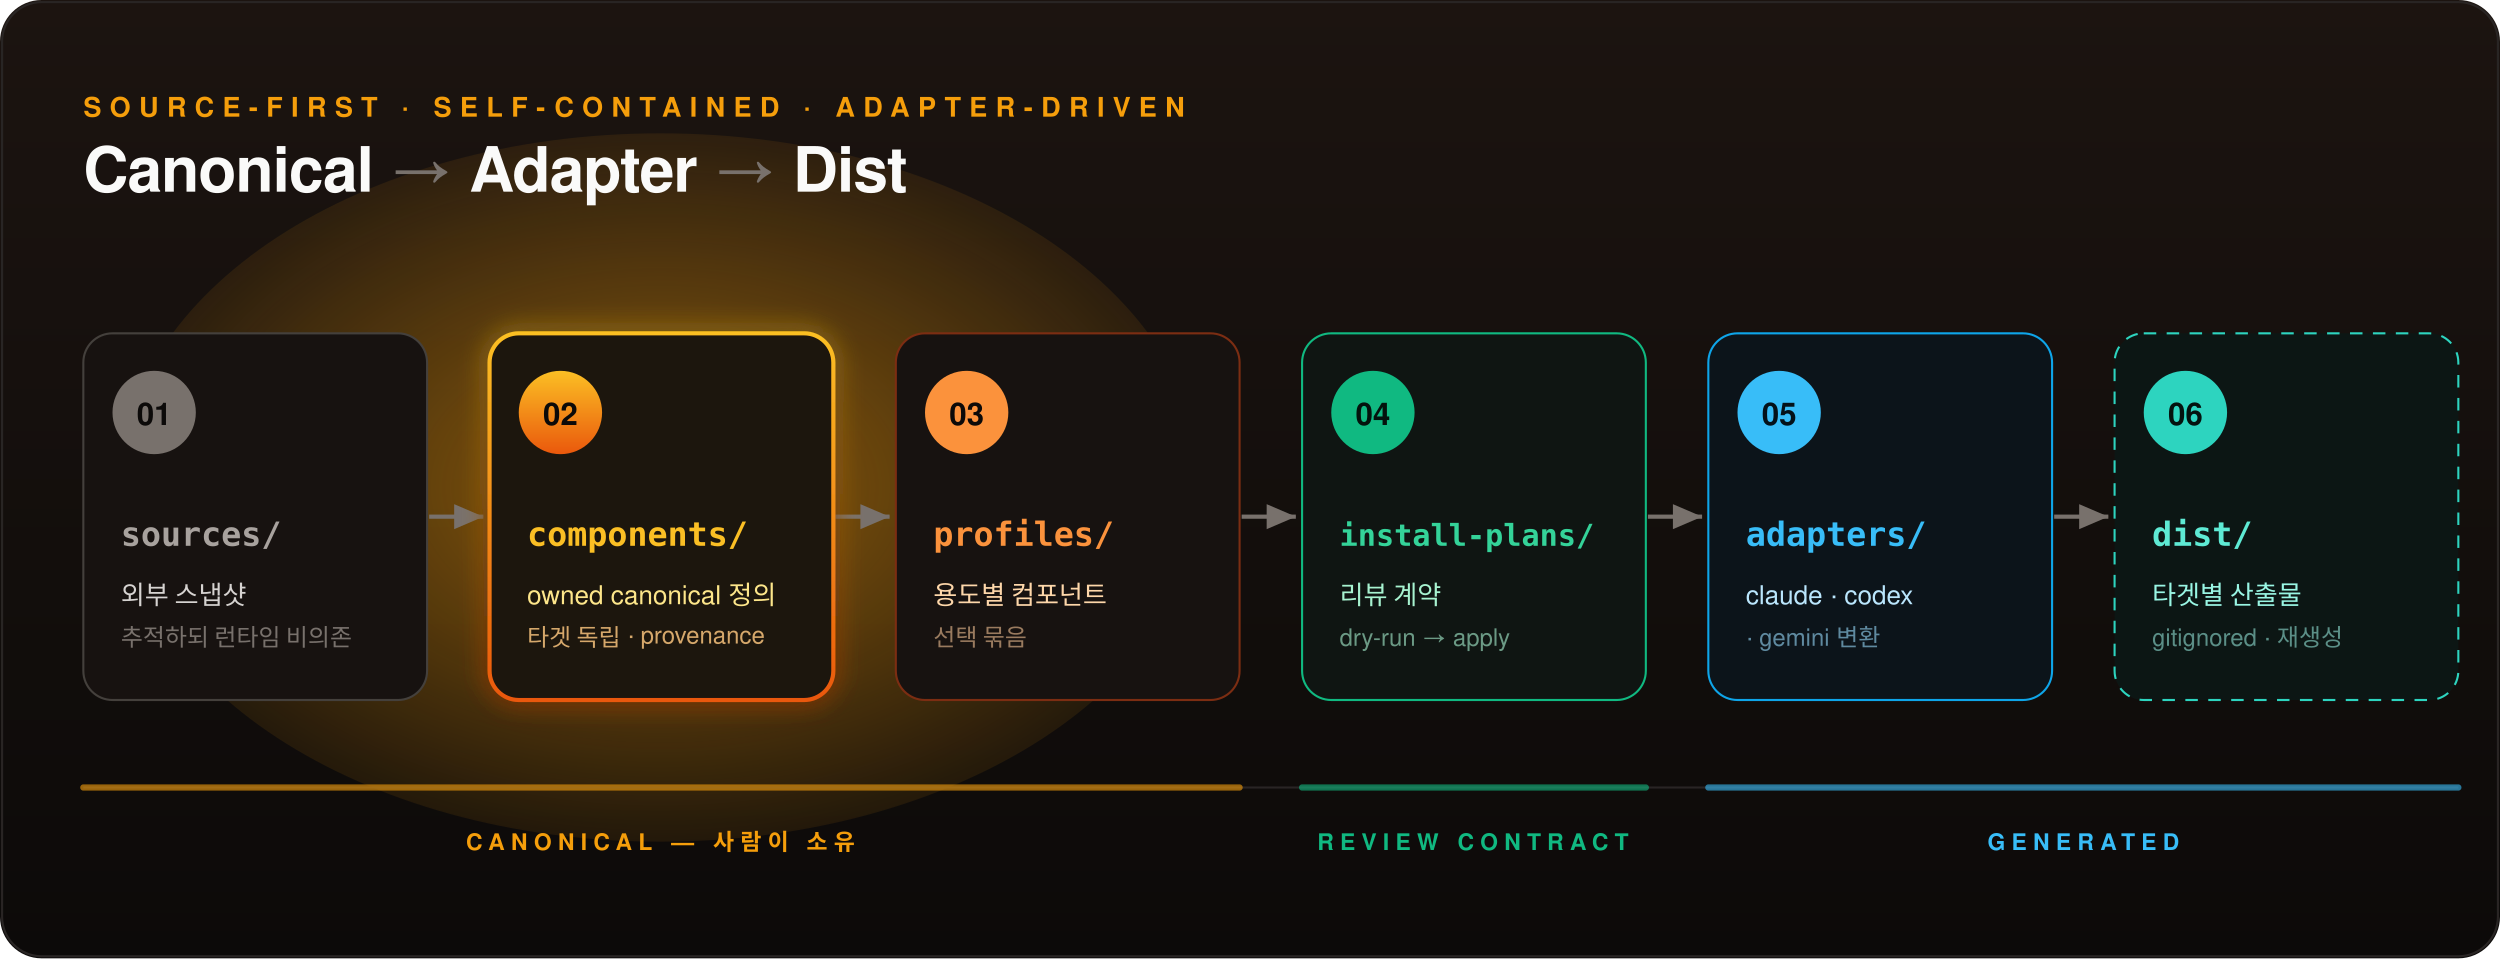
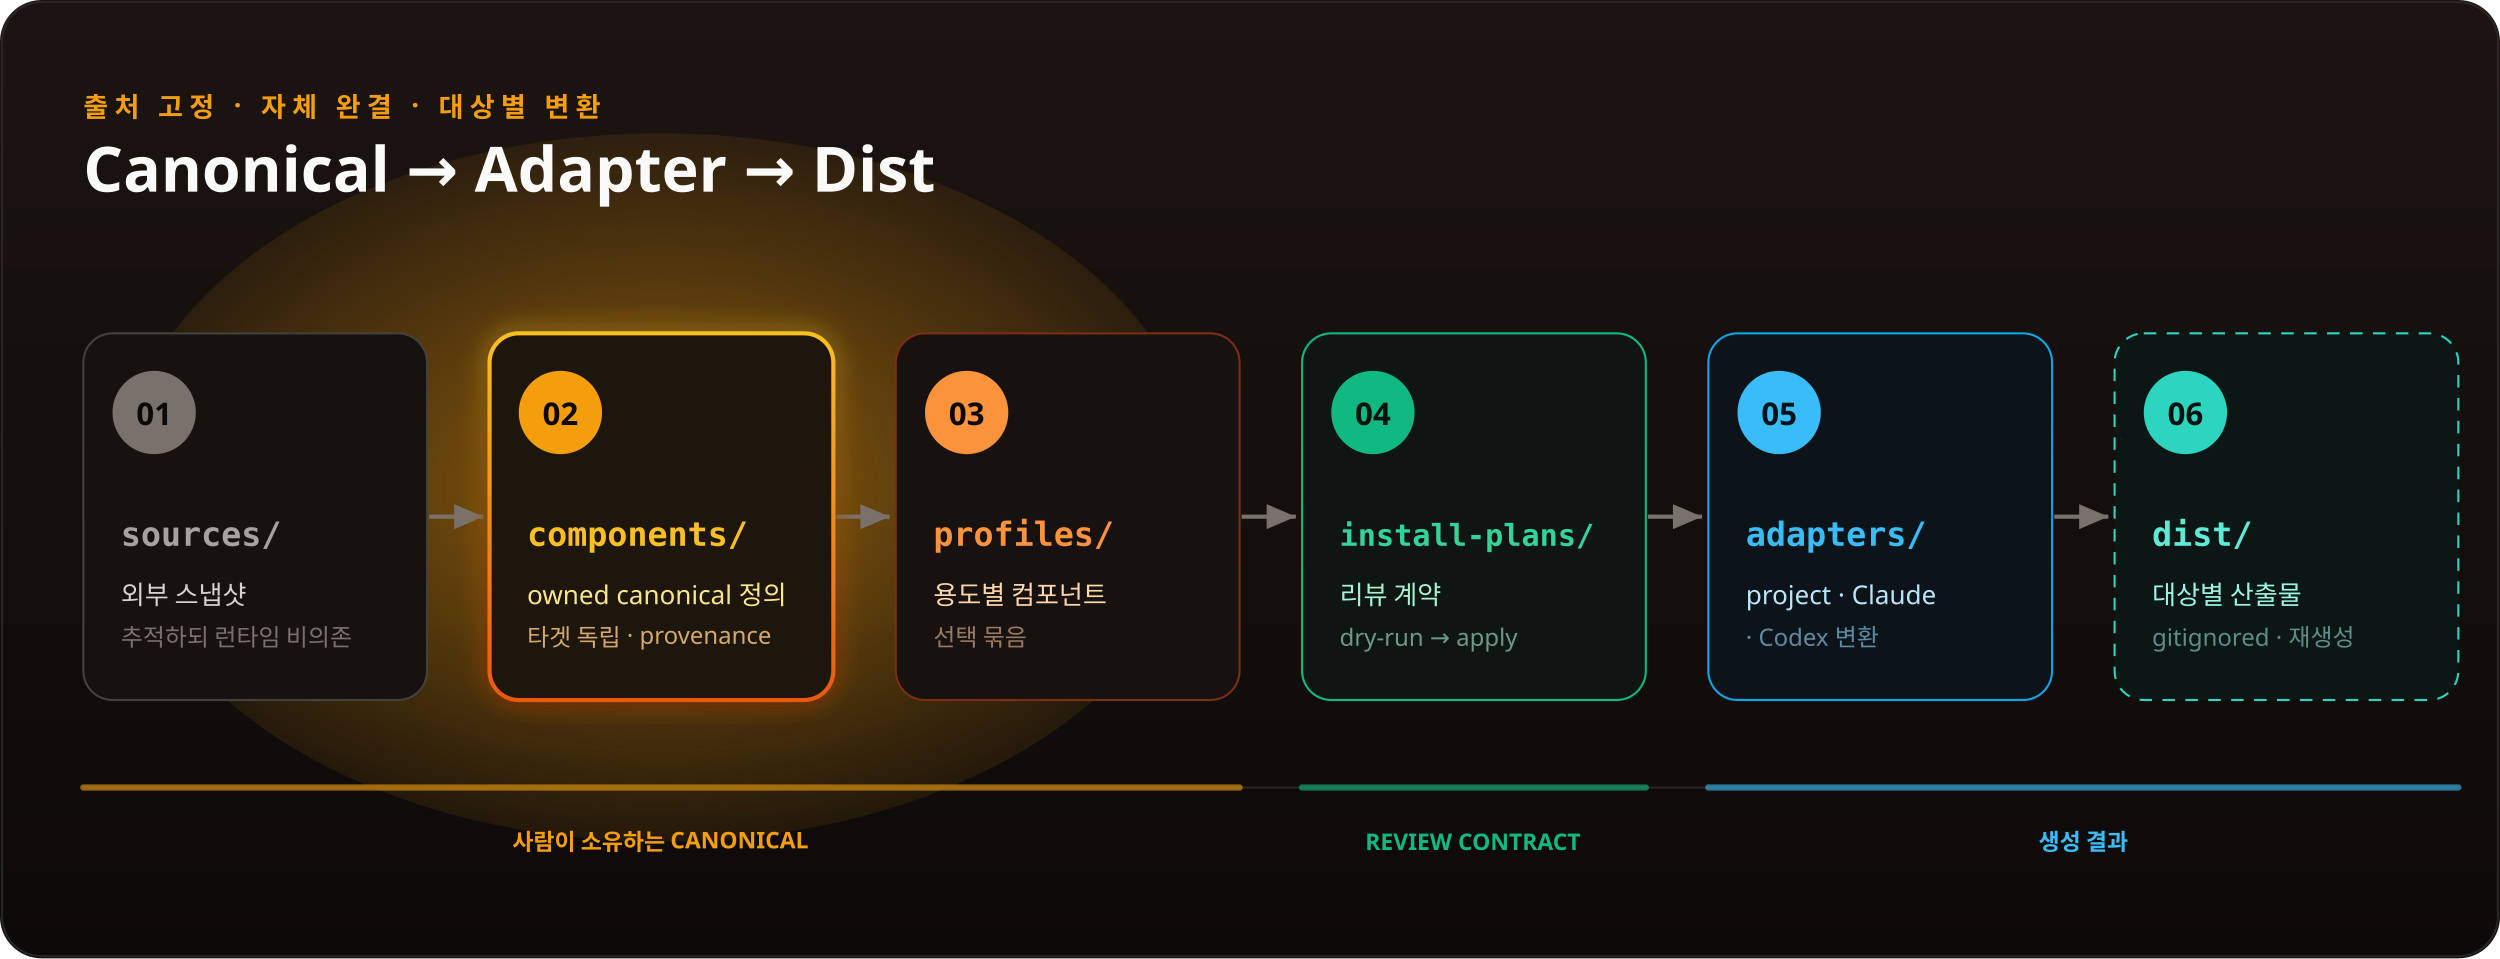
- <svg xmlns="http://www.w3.org/2000/svg" width="100%" viewBox="0 0 1200 460" font-family="'Helvetica Neue', Helvetica, Arial, sans-serif" role="img" aria-label="Routine Harness architecture pipeline: sources to components to profiles to install-plans to adapters to dist">
+ <svg xmlns="http://www.w3.org/2000/svg" width="100%" viewBox="0 0 1200 460" font-family="Pretendard" role="img" aria-label="HarnessKit 구조: sources에서 canonical components와 profiles, install plans, adapters를 거쳐 target output을 생성하는 흐름">
  <defs>
    <linearGradient id="bg" x1="0" y1="0" x2="0" y2="1">
      <stop offset="0" stop-color="#1c1410" />
      <stop offset="1" stop-color="#0c0a09" />
    </linearGradient>
    <radialGradient id="molten" cx="50%" cy="50%" r="60%">
      <stop offset="0" stop-color="#f59e0b" stop-opacity="0.55" />
      <stop offset="1" stop-color="#f59e0b" stop-opacity="0" />
    </radialGradient>
    <linearGradient id="amber" x1="0" y1="0" x2="0" y2="1">
      <stop offset="0" stop-color="#fbbf24" />
      <stop offset="1" stop-color="#ea580c" />
    </linearGradient>
    <filter id="glow" x="-40%" y="-40%" width="180%" height="180%">
      <feGaussianBlur stdDeviation="6" result="b" />
      <feMerge>
        <feMergeNode in="b" />
        <feMergeNode in="SourceGraphic" />
      </feMerge>
    </filter>
    <marker id="arrow" markerWidth="10" markerHeight="10" refX="7" refY="3" orient="auto">
      <path d="M0,0 L7,3 L0,6 Z" fill="#78716c" />
    </marker>
  </defs>
  <rect width="1200" height="460" rx="20" fill="url(#bg)" />
  <rect x="1" y="1" width="1198" height="458" rx="19" fill="none" stroke="#292524" />
  <ellipse cx="317" cy="234" rx="260" ry="170" fill="url(#molten)" />
-   <text x="40" y="56" fill="#f59e0b" font-size="13" font-weight="700" letter-spacing="4">SOURCE-FIRST · SELF-CONTAINED · ADAPTER-DRIVEN</text>
-   <text x="40" y="92" fill="#fafaf9" font-size="30" font-weight="800" letter-spacing="-0.5">Canonical <tspan fill="#78716c">→</tspan> Adapter <tspan fill="#78716c">→</tspan> Dist</text>
+   <text x="40" y="56" fill="#f59e0b" font-size="13" font-weight="700" letter-spacing="3">출처 고정 · 자체 완결 · 대상별 변환</text>
+   <text x="40" y="92" fill="#fafaf9" font-size="30" font-weight="800">Canonical → Adapter → Dist</text>
  <g stroke="#78716c" stroke-width="2" marker-end="url(#arrow)">
    <line x1="206" y1="248" x2="232" y2="248" />
    <line x1="401" y1="248" x2="427" y2="248" />
    <line x1="596" y1="248" x2="622" y2="248" />
    <line x1="791" y1="248" x2="817" y2="248" />
    <line x1="986" y1="248" x2="1012" y2="248" />
  </g>
  <g>
    <rect x="40" y="160" width="165" height="176" rx="14" fill="#171210" stroke="#44403c" />
    <circle cx="74" cy="198" r="20" fill="#78716c" />
    <text x="74" y="204" text-anchor="middle" fill="#0c0a09" font-size="15" font-weight="800">01</text>
    <text x="58" y="262" fill="#a8a29e" font-size="16" font-weight="800" font-family="ui-monospace,Menlo,monospace">sources/</text>
    <text x="58" y="290" fill="#d6d3d1" font-size="12.5">외부 스냅샷</text>
    <text x="58" y="310" fill="#78716c" font-size="11.5">추적하되 런타임 비의존</text>
  </g>
  <g filter="url(#glow)">
    <rect x="235" y="160" width="165" height="176" rx="14" fill="#1a120b" stroke="url(#amber)" stroke-width="2" />
  </g>
-   <circle cx="269" cy="198" r="20" fill="url(#amber)" />
+   <circle cx="269" cy="198" r="20" fill="#f59e0b" />
  <text x="269" y="204" text-anchor="middle" fill="#0c0a09" font-size="15" font-weight="800">02</text>
  <text x="253" y="262" fill="#fbbf24" font-size="16" font-weight="800" font-family="ui-monospace,Menlo,monospace">components/</text>
  <text x="253" y="290" fill="#fde68a" font-size="12.5">owned canonical 정의</text>
  <text x="253" y="310" fill="#d6a86b" font-size="11.5">타겟 독립 · provenance</text>
  <g>
    <rect x="430" y="160" width="165" height="176" rx="14" fill="#171210" stroke="#7c2d12" />
    <circle cx="464" cy="198" r="20" fill="#fb923c" />
    <text x="464" y="204" text-anchor="middle" fill="#0c0a09" font-size="15" font-weight="800">03</text>
    <text x="448" y="262" fill="#fb923c" font-size="16" font-weight="800" font-family="ui-monospace,Menlo,monospace">profiles/</text>
    <text x="448" y="290" fill="#fed7aa" font-size="12.5">용도별 컴포넌트</text>
    <text x="448" y="310" fill="#9a7b5f" font-size="11.5">선택 묶음</text>
  </g>
  <g>
    <rect x="625" y="160" width="165" height="176" rx="14" fill="#0f1512" stroke="#10b981" />
    <circle cx="659" cy="198" r="20" fill="#10b981" />
    <text x="659" y="204" text-anchor="middle" fill="#04130d" font-size="15" font-weight="800">04</text>
    <text x="643" y="262" fill="#34d399" font-size="14.5" font-weight="800" font-family="ui-monospace,Menlo,monospace">install-plans/</text>
    <text x="643" y="290" fill="#a7f3d0" font-size="12.5">리뷰 계약</text>
    <text x="643" y="310" fill="#6b9a85" font-size="11.5">dry-run → apply</text>
  </g>
  <g>
    <rect x="820" y="160" width="165" height="176" rx="14" fill="#0c141a" stroke="#0ea5e9" />
    <circle cx="854" cy="198" r="20" fill="#38bdf8" />
    <text x="854" y="204" text-anchor="middle" fill="#04121a" font-size="15" font-weight="800">05</text>
    <text x="838" y="262" fill="#38bdf8" font-size="16" font-weight="800" font-family="ui-monospace,Menlo,monospace">adapters/</text>
-     <text x="838" y="290" fill="#bae6fd" font-size="12.5">claude · codex</text>
-     <text x="838" y="310" fill="#5f8aa0" font-size="11.5">· gemini 변환</text>
+     <text x="838" y="290" fill="#bae6fd" font-size="12.5">project · Claude</text>
+     <text x="838" y="310" fill="#5f8aa0" font-size="11.5">· Codex 변환</text>
  </g>
  <g>
    <rect x="1015" y="160" width="165" height="176" rx="14" fill="#0c1614" stroke="#2dd4bf" stroke-dasharray="6 5" />
    <circle cx="1049" cy="198" r="20" fill="#2dd4bf" />
    <text x="1049" y="204" text-anchor="middle" fill="#04130f" font-size="15" font-weight="800">06</text>
    <text x="1033" y="262" fill="#5eead4" font-size="16" font-weight="800" font-family="ui-monospace,Menlo,monospace">dist/</text>
-     <text x="1033" y="290" fill="#99f6e4" font-size="12.5">타겟별 산출물</text>
+     <text x="1033" y="290" fill="#99f6e4" font-size="12.5">대상별 산출물</text>
    <text x="1033" y="310" fill="#5b8f87" font-size="11.5">gitignored · 재생성</text>
  </g>
  <line x1="40" y1="378" x2="1180" y2="378" stroke="#292524" stroke-width="1" />
-   <g font-size="11" font-weight="700" letter-spacing="3" text-anchor="middle">
-     <text x="317" y="408" fill="#f59e0b">CANONICAL — 사람이 소유</text>
+   <g font-size="11" font-weight="700" text-anchor="middle">
+     <text x="317" y="408" fill="#f59e0b">사람이 소유하는 CANONICAL</text>
    <text x="707" y="408" fill="#10b981">REVIEW CONTRACT</text>
-     <text x="1000" y="408" fill="#38bdf8">GENERATED</text>
+     <text x="1000" y="408" fill="#38bdf8">생성 결과</text>
  </g>
  <g stroke-width="3" stroke-linecap="round">
    <line x1="40" y1="378" x2="595" y2="378" stroke="#f59e0b" opacity="0.6" />
    <line x1="625" y1="378" x2="790" y2="378" stroke="#10b981" opacity="0.6" />
    <line x1="820" y1="378" x2="1180" y2="378" stroke="#38bdf8" opacity="0.6" />
  </g>
</svg>
